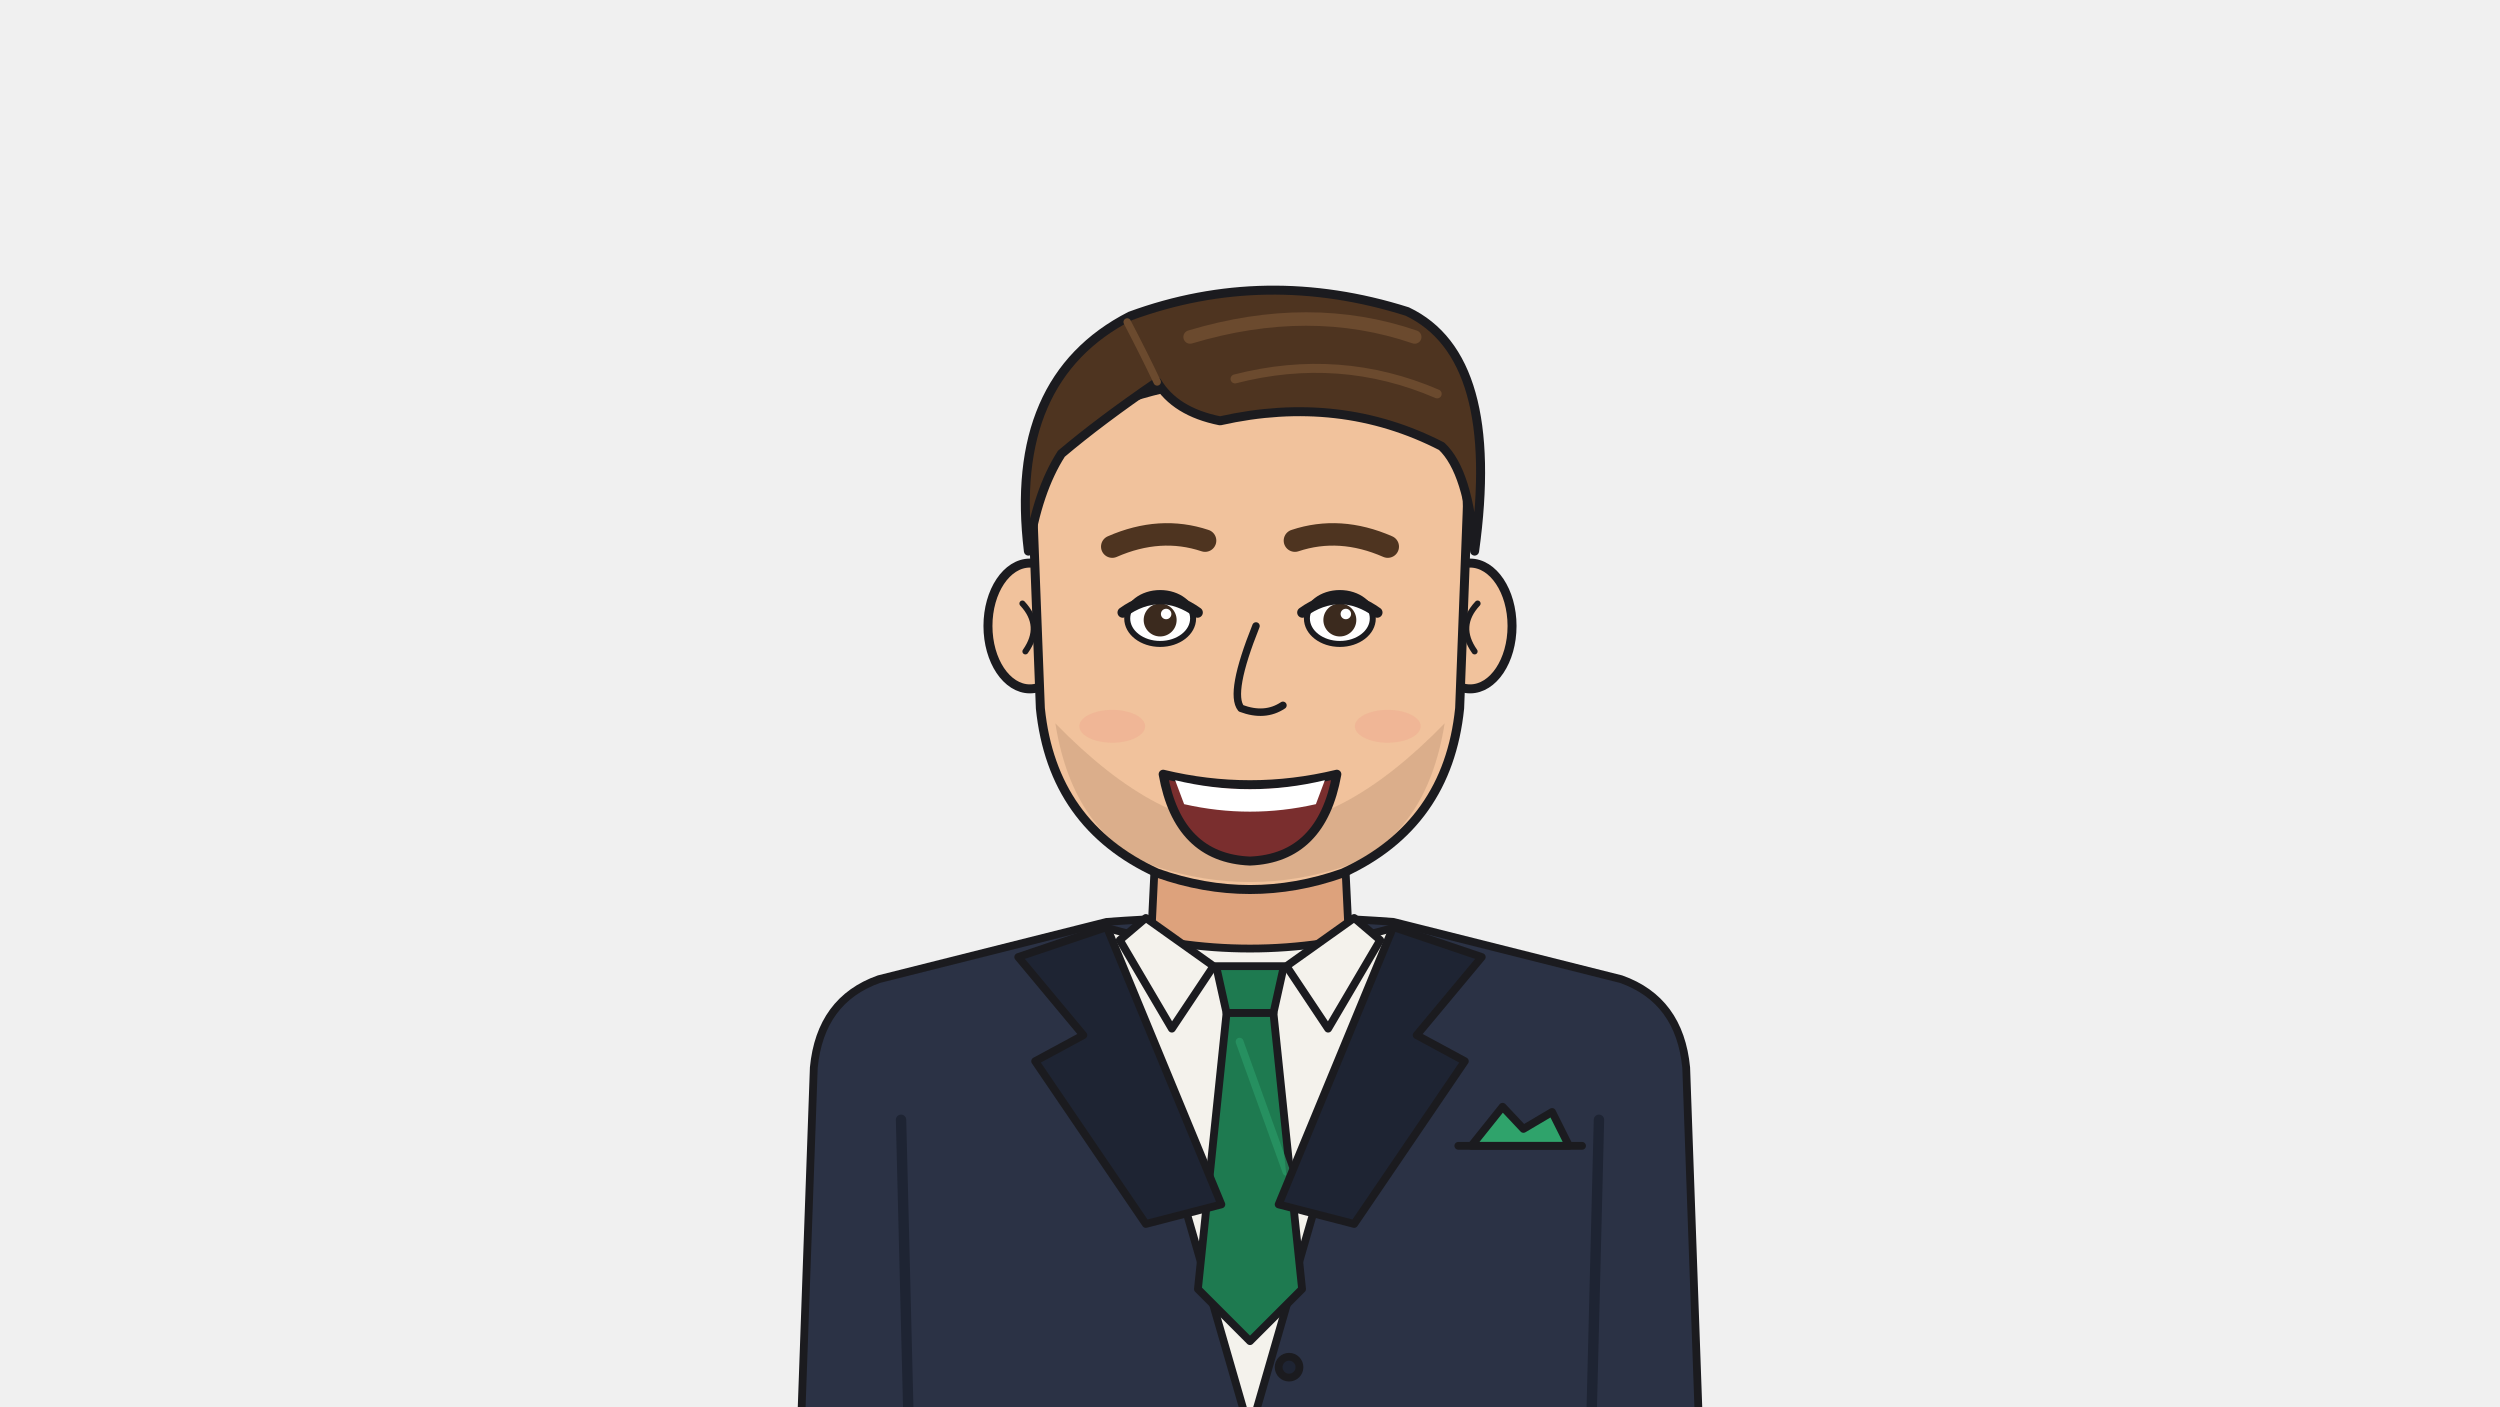
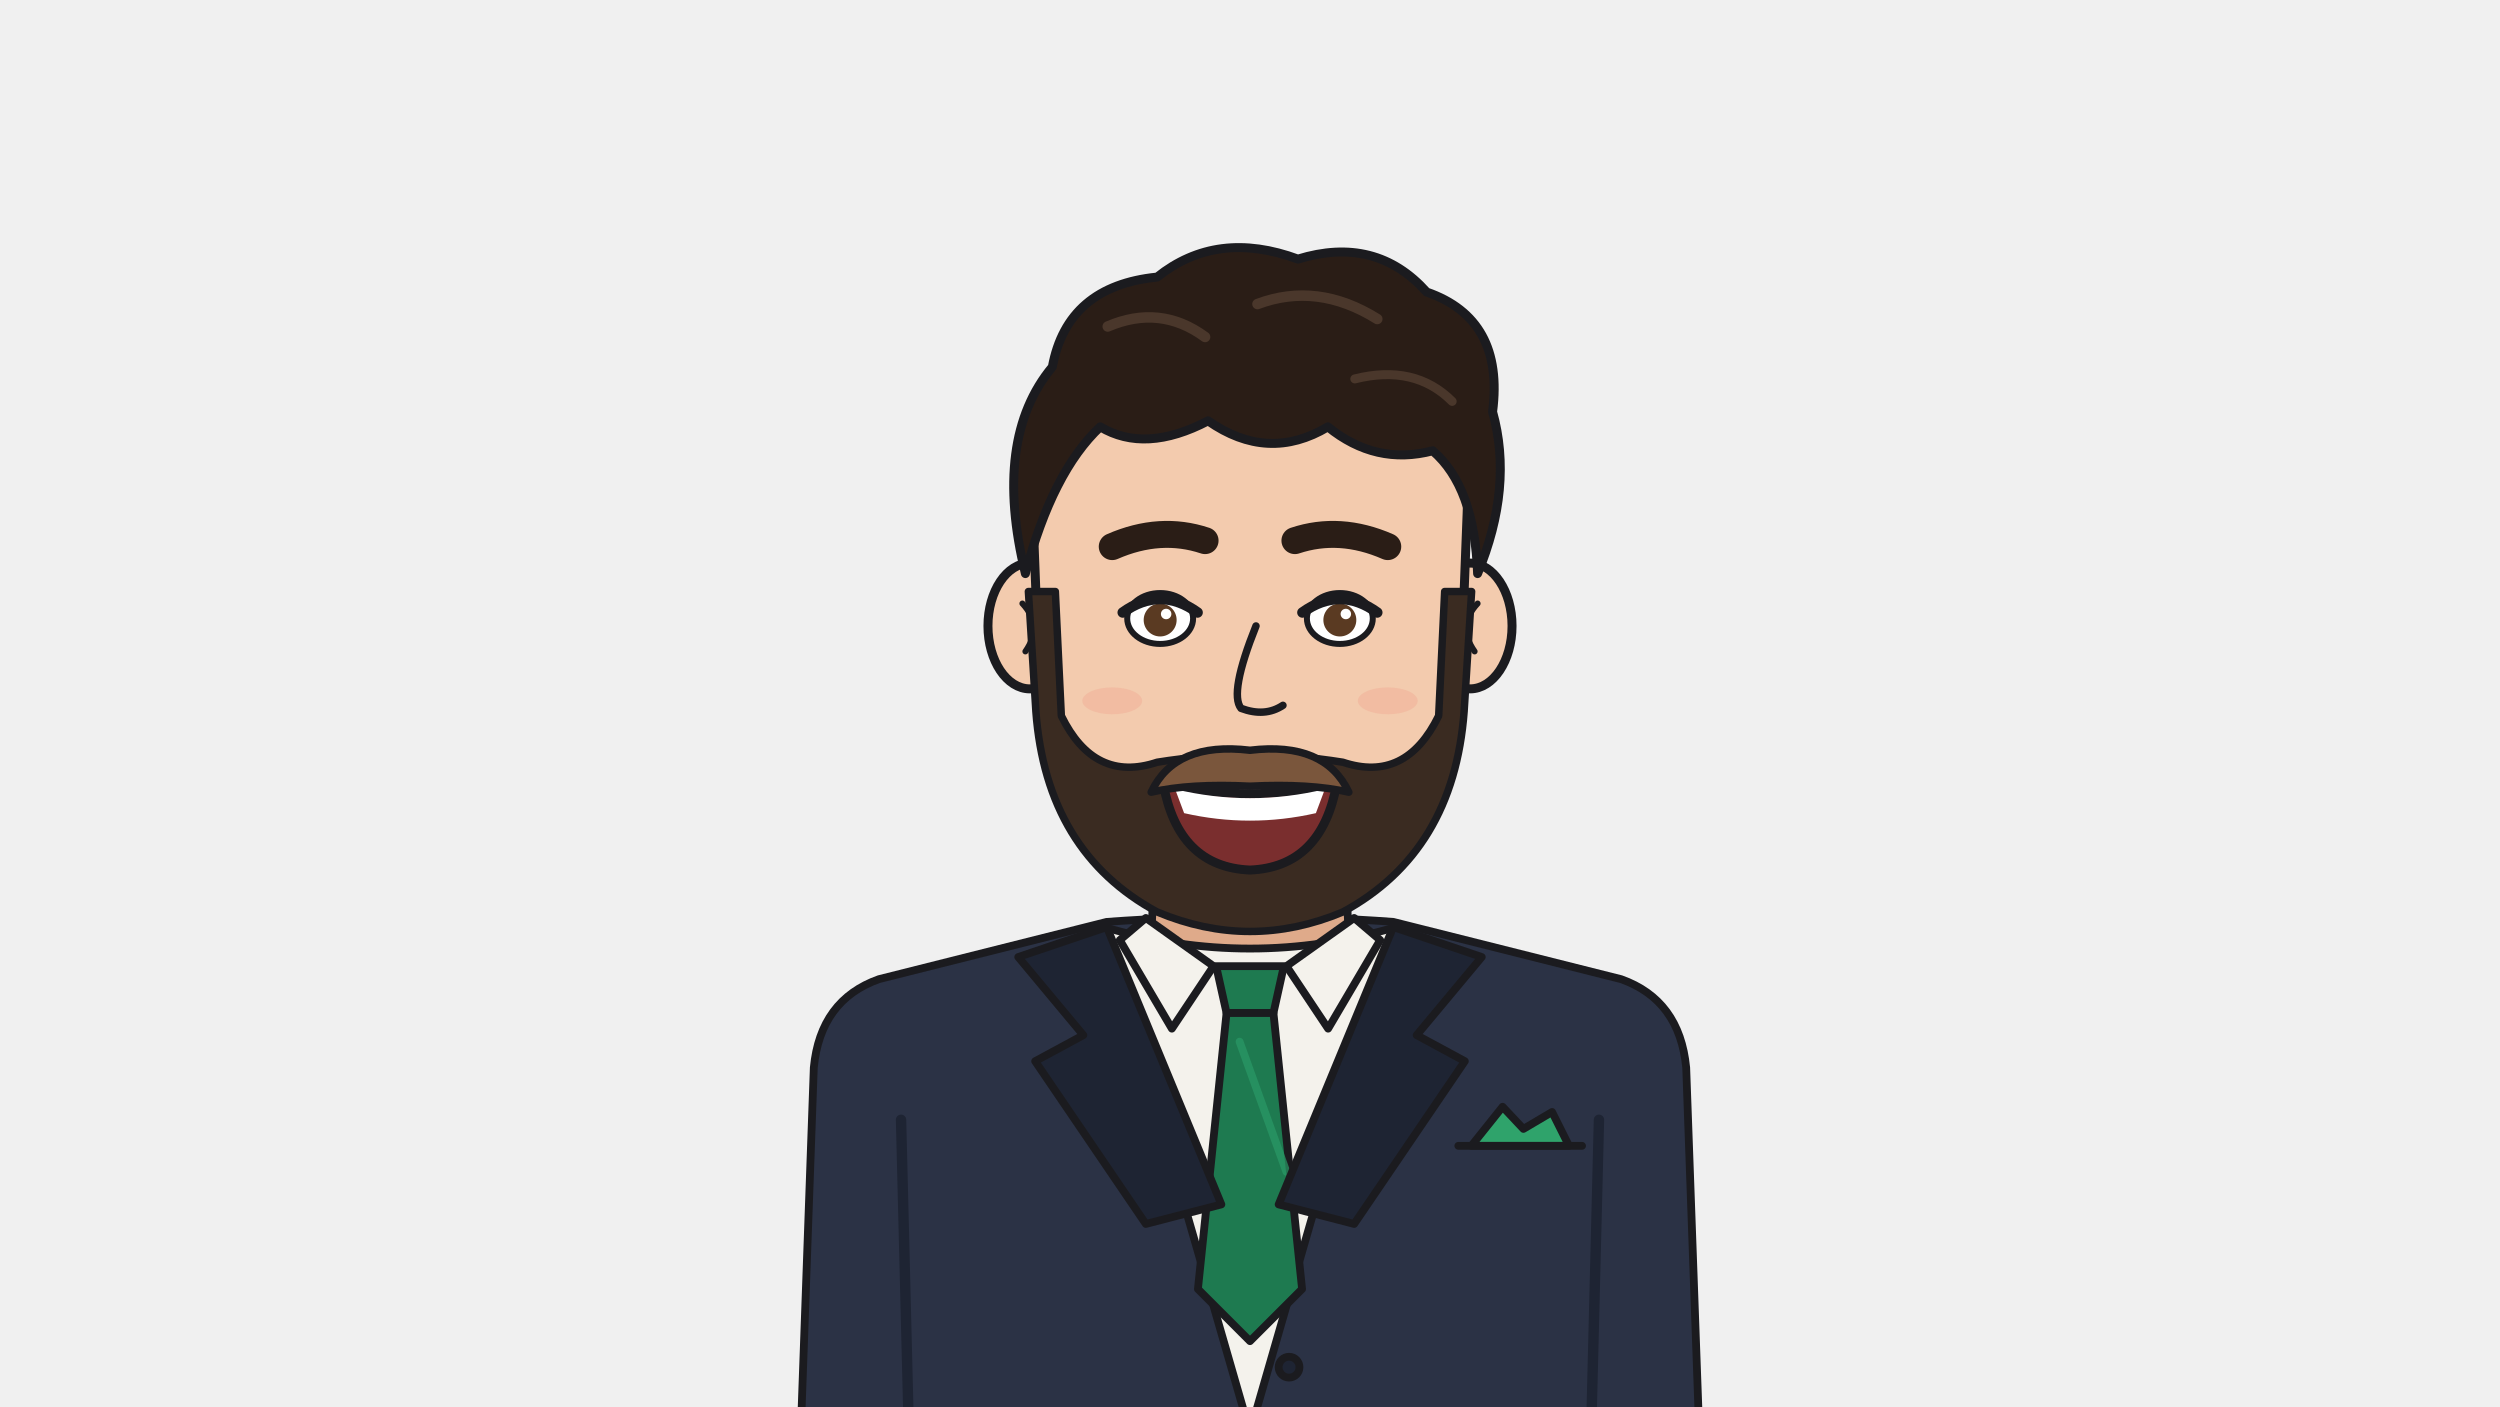
<svg xmlns="http://www.w3.org/2000/svg" width="1920" height="1080" viewBox="0 0 1920 1080">
  <g stroke="#1B1B1F" stroke-width="6" stroke-linejoin="round" stroke-linecap="round">
    <path d="M615 1100 L625 820 Q630 768 675 752              L850 708 Q960 700 1070 708 L1245 752              Q1290 768 1295 820 L1305 1100 Z" fill="#2B3245" />
    <path d="M698 1100 L692 860" fill="none" stroke="#1E2433" stroke-width="8" />
    <path d="M1222 1100 L1228 860" fill="none" stroke="#1E2433" stroke-width="8" />
-     <path d="M888 640 L884 722 Q960 760 1036 722 L1032 640 Z" fill="#DDA27C" />
+     <path d="M888 640 L884 722 Q960 760 1036 722 L1032 640 Z" fill="#DFAA8A" />
    <path d="M848 712 L960 1100 L1072 712 Q960 745 848 712 Z" fill="#F4F2EC" />
    <path d="M934 742 L986 742 L978 778 L942 778 Z" fill="#1E7A50" />
    <path d="M942 778 L978 778 L1000 990 L960 1030 L920 990 Z" fill="#1E7A50" />
    <path d="M952 800 L988 900" fill="none" stroke="#2A9A67" stroke-width="6" opacity="0.7" />
    <path d="M880 705 L932 742 L900 790 L860 722 Z" fill="#F4F2EC" />
    <path d="M1040 705 L988 742 L1020 790 L1060 722 Z" fill="#F4F2EC" />
    <polygon points="850 712 938 925 880 940 795 815 832 795 782 735" fill="#1E2433" />
    <polygon points="1070 712 982 925 1040 940 1125 815 1088 795 1138 735" fill="#1E2433" />
    <path d="M1130 880 L1205 880 L1192 854 L1170 867 L1154 850 Z" fill="#2FA36B" />
    <path d="M1120 880 L1215 880" fill="none" />
    <circle cx="990" cy="1050" r="8" fill="#1E2433" />
  </g>
  <g transform="translate(0 25) translate(960 450) scale(1.15) translate(-960 -450)">
    <g stroke="#1B1B1F" stroke-width="6" stroke-linejoin="round" stroke-linecap="round">
-       <ellipse cx="813" cy="455" rx="28" ry="42" fill="#F1C29C" />
-       <ellipse cx="1107" cy="455" rx="28" ry="42" fill="#F1C29C" />
+       <ellipse cx="813" cy="455" rx="28" ry="42" fill="#F3CBAE" />
+       <ellipse cx="1107" cy="455" rx="28" ry="42" fill="#F3CBAE" />
      <path d="M808 440 Q822 455 810 472" fill="none" stroke-width="4" />
      <path d="M1112 440 Q1098 455 1110 472" fill="none" stroke-width="4" />
-       <path d="M815 380 Q810 300 960 288 Q1110 300 1105 380              L1100 510 Q1092 588 1022 620 Q960 642 898 620              Q828 588 820 510 Z" fill="#F1C29C" />
-       <path d="M830 520 Q842 595 898 616 Q960 636 1022 616 Q1078 595 1090 520              Q1020 592 960 588 Q900 592 830 520 Z" fill="#4E3420" opacity="0.14" stroke="none" />
-       <path d="M812 405 Q798 290 880 248 Q970 215 1065 245              Q1128 275 1110 405 Q1106 352 1088 335              Q1020 300 940 318 Q910 312 898 292              Q860 318 834 340 Q818 365 812 405 Z" fill="#4E3420" />
-       <path d="M878 252 Q890 275 898 292" fill="none" stroke="#6B4A2E" stroke-width="5" />
-       <path d="M920 262 Q1000 238 1070 262" fill="none" stroke="#6B4A2E" stroke-width="9" />
-       <path d="M950 290 Q1020 272 1085 300" fill="none" stroke="#6B4A2E" stroke-width="6" />
+       <path d="M815 380 Q810 300 960 288 Q1110 300 1105 380              L1100 510 Q1092 588 1022 620 Q960 642 898 620              Q828 588 820 510 Z" fill="#F3CBAE" />
+       <path d="M812 432 L817 512 Q824 606 898 646 Q960 672 1022 646              Q1096 606 1103 512 L1108 432 L1090 432 L1086 515 Q1064 560 1022 546              Q960 536 898 546 Q856 560 834 515 L830 432 Z" fill="#3A2B21" stroke-width="5" />
+       <ellipse cx="960" cy="574" rx="44" ry="17" fill="#E2AE96" stroke="none" />
+       <path d="M810 420 Q788 330 828 282 Q838 228 898 222              Q938 190 992 210 Q1044 194 1078 232 Q1130 250 1122 312              Q1136 362 1112 420 Q1110 362 1082 338 Q1044 348 1012 322              Q972 346 932 318 Q890 340 860 322 Q828 352 810 420 Z" fill="#2A1D16" />
+       <path d="M865 255 Q900 240 930 262" fill="none" stroke="#4A372B" stroke-width="7" />
+       <path d="M965 240 Q1005 225 1045 250" fill="none" stroke="#4A372B" stroke-width="7" />
+       <path d="M1030 290 Q1070 280 1095 305" fill="none" stroke="#4A372B" stroke-width="6" />
      <path d="M964 455 Q946 500 954 510 Q970 516 982 508" fill="none" stroke-width="5" />
-       <ellipse cx="868" cy="522" rx="22" ry="11" fill="#EE9C86" opacity="0.30" stroke="none" />
-       <ellipse cx="1052" cy="522" rx="22" ry="11" fill="#EE9C86" opacity="0.30" stroke="none" />
+       <ellipse cx="868" cy="505" rx="20" ry="9" fill="#EE9C86" opacity="0.30" stroke="none" />
+       <ellipse cx="1052" cy="505" rx="20" ry="9" fill="#EE9C86" opacity="0.30" stroke="none" />
    </g>
    <ellipse cx="900" cy="450" rx="22" ry="17" fill="#FFFFFF" stroke="#1B1B1F" stroke-width="4" />
-     <circle cx="900" cy="451" r="11" fill="#3B2A1E" />
+     <circle cx="900" cy="451" r="11" fill="#5A3A22" />
    <circle cx="904" cy="447" r="3.5" fill="#FFFFFF" />
    <path d="M875 446 Q900 428 925 446" fill="none" stroke="#1B1B1F" stroke-width="7" stroke-linecap="round" />
    <ellipse cx="1020" cy="450" rx="22" ry="17" fill="#FFFFFF" stroke="#1B1B1F" stroke-width="4" />
-     <circle cx="1020" cy="451" r="11" fill="#3B2A1E" />
+     <circle cx="1020" cy="451" r="11" fill="#5A3A22" />
    <circle cx="1024" cy="447" r="3.5" fill="#FFFFFF" />
    <path d="M995 446 Q1020 428 1045 446" fill="none" stroke="#1B1B1F" stroke-width="7" stroke-linecap="round" />
-     <path d="M868 402 Q900 388 930 398" fill="none" stroke="#4E3420" stroke-width="15" stroke-linecap="round" />
-     <path d="M1052 402 Q1020 388 990 398" fill="none" stroke="#4E3420" stroke-width="15" stroke-linecap="round" />
-     <path d="M902 554 Q960 568 1018 554 Q1008 610 960 612 Q912 610 902 554 Z" fill="#7A2E2E" stroke="#1B1B1F" stroke-width="6" stroke-linejoin="round" />
-     <path d="M910 558 Q960 570 1010 558 L1004 574 Q960 584 916 574 Z" fill="#FFFFFF" />
+     <path d="M868 402 Q900 388 930 398" fill="none" stroke="#2A1D16" stroke-width="18" stroke-linecap="round" />
+     <path d="M1052 402 Q1020 388 990 398" fill="none" stroke="#2A1D16" stroke-width="18" stroke-linecap="round" />
+     <path d="M902 560 Q960 574 1018 560 Q1008 616 960 618 Q912 616 902 560 Z" fill="#7A2E2E" stroke="#1B1B1F" stroke-width="6" stroke-linejoin="round" />
+     <path d="M910 564 Q960 576 1010 564 L1004 580 Q960 590 916 580 Z" fill="#FFFFFF" />
+     <path d="M894 566 Q910 532 960 538 Q1010 532 1026 566 Q1000 560 960 562 Q920 560 894 566 Z" fill="#7A563C" stroke="#1B1B1F" stroke-width="5" stroke-linejoin="round" />
  </g>
</svg>
